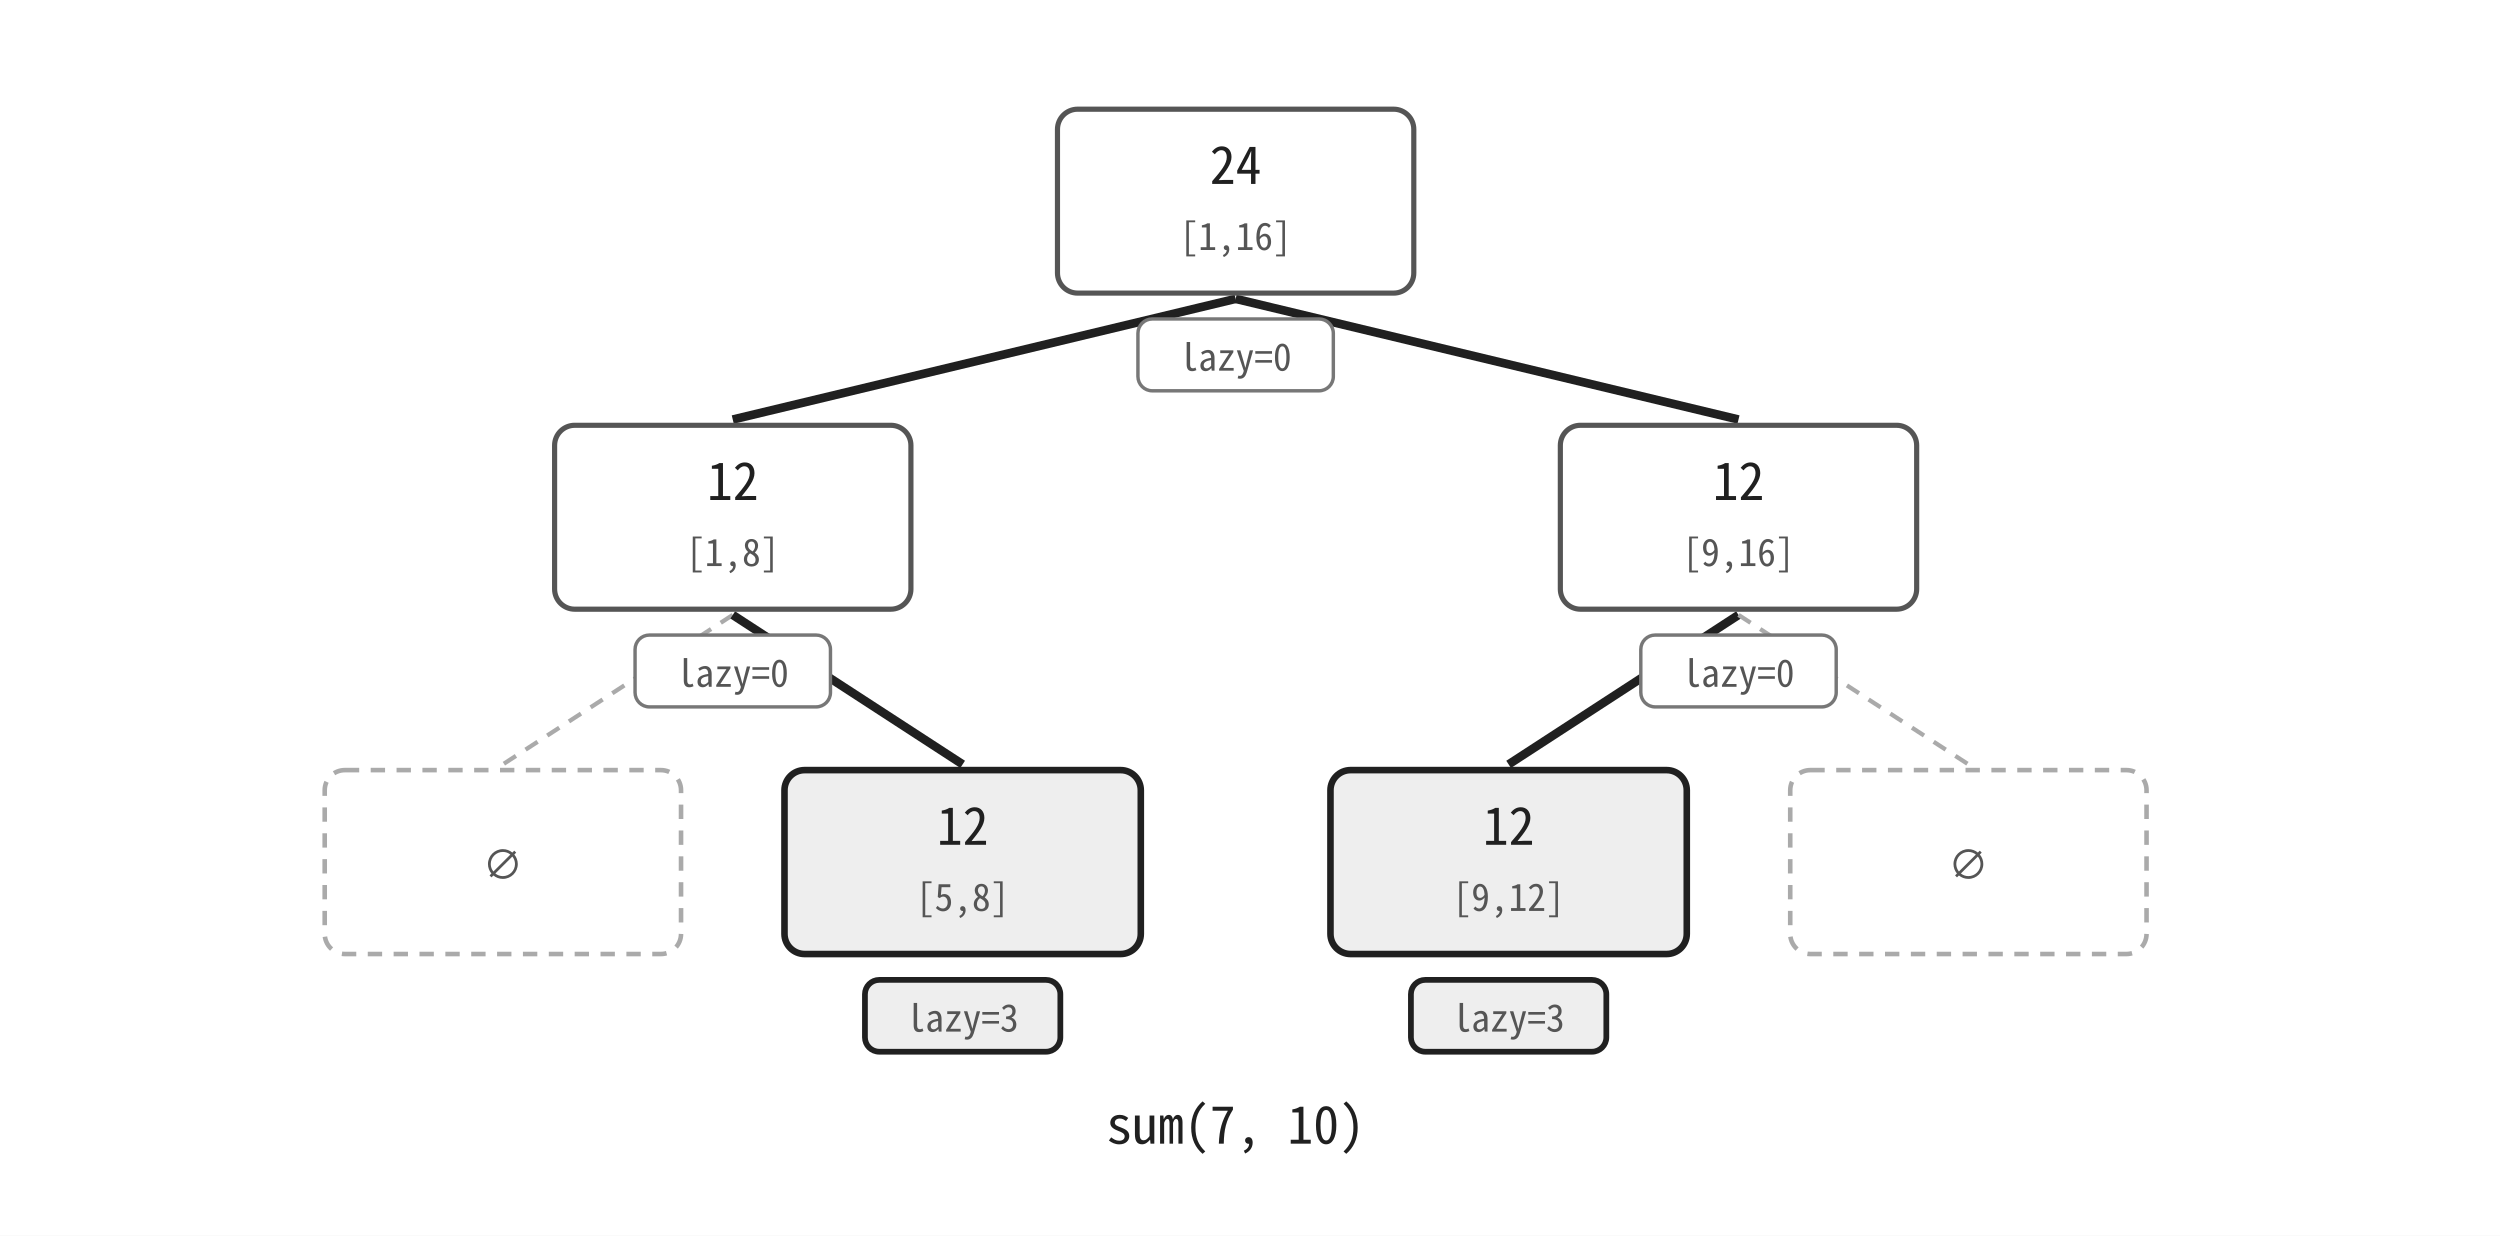
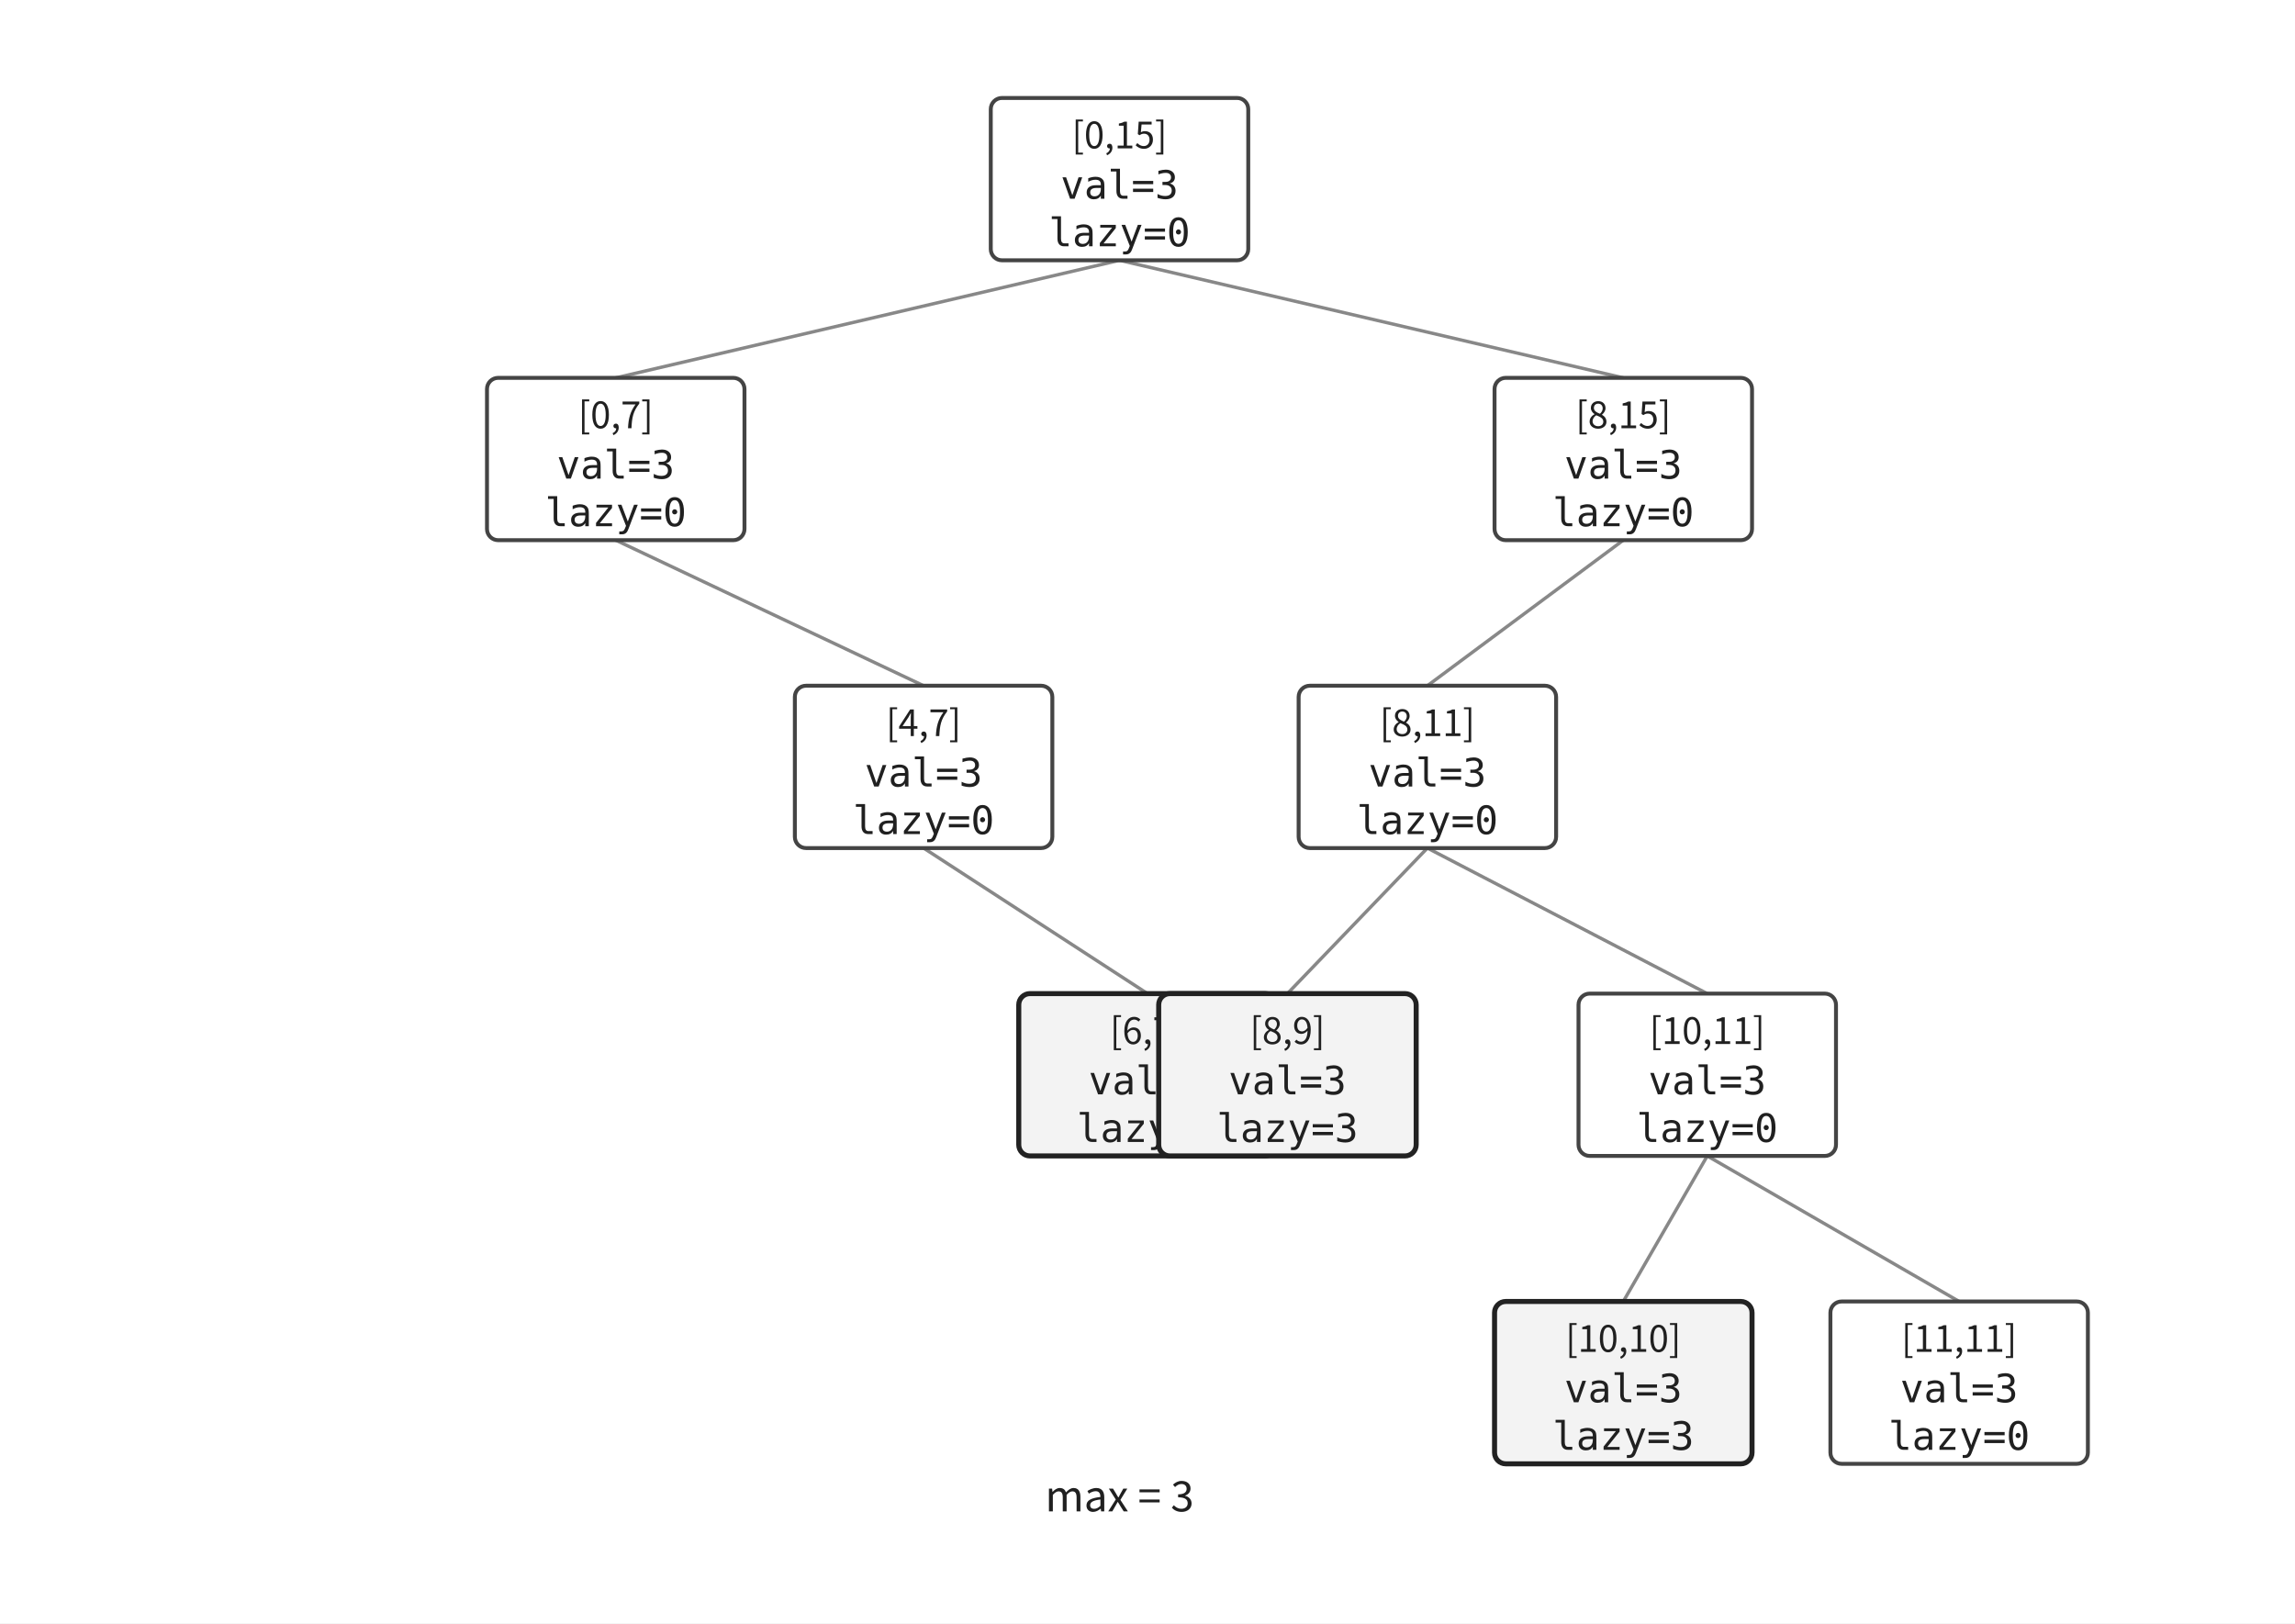
- <svg xmlns="http://www.w3.org/2000/svg" width="870" height="430" viewBox="0 0 870 430">
+ <svg xmlns="http://www.w3.org/2000/svg" width="820" height="580" viewBox="0 0 820 580">
  <rect width="100%" height="100%" fill="white" />
  <style>
- text{font-family:"JetBrains Mono","Consolas","Noto Sans Mono CJK KR",monospace;fill:#202020}
- .label{font-size:18px}.small{font-size:14px;fill:#555}.tiny{font-size:13px;fill:#555}
- .node{fill:white;stroke:#555;stroke-width:1.8}.nodeHi{fill:#eee;stroke:#202020;stroke-width:2.3}
- .nodeMissing{fill:white;stroke:#aaa;stroke-width:1.6;stroke-dasharray:5 4}
- .lazy{fill:white;stroke:#777;stroke-width:1.2;rx:5}.lazyHi{fill:#eee;stroke:#202020;stroke-width:2;rx:5}
- .edge{fill:none;stroke:#888;stroke-width:1.7}.edgeHi{fill:none;stroke:#202020;stroke-width:3}
- .edgeMissing{fill:none;stroke:#aaa;stroke-width:1.5;stroke-dasharray:5 4}
- .cell{fill:white;stroke:#777;stroke-width:1.2}.cellHi{fill:#eee;stroke:#202020;stroke-width:2}
- .box{fill:white;stroke:#777;stroke-width:1.2;rx:5}.boxHi{fill:#eee;stroke:#202020;stroke-width:2;rx:5}
- .arrow{fill:none;stroke:#202020;stroke-width:1.7;marker-end:url(#arrow)}
+ text{font-family:"Noto Sans CJK KR","Malgun Gothic",Arial,sans-serif;fill:#202020}
+ .node{fill:white;stroke:#444;stroke-width:1.4}
+ .node2{fill:#f3f3f3;stroke:#222;stroke-width:1.8}
+ .edge{stroke:#888;stroke-width:1.2}
+ .small{font-size:13px}
+ .label{font-size:15px}
+ .val{font-size:14px;font-family:Consolas,monospace}
</style>
-   <defs>
-     <marker id="arrow" markerWidth="9" markerHeight="9" refX="7" refY="3" orient="auto">
-       <path d="M0,0 L0,6 L8,3 z" fill="#202020" />
-     </marker>
-   </defs>
-   <line x1="430" y1="104" x2="255" y2="146" class="edgeHi" />
-   <line x1="430" y1="104" x2="605" y2="146" class="edgeHi" />
-   <line x1="255" y1="214" x2="175" y2="266" class="edgeMissing" />
-   <line x1="255" y1="214" x2="335" y2="266" class="edgeHi" />
-   <line x1="605" y1="214" x2="525" y2="266" class="edgeHi" />
-   <line x1="605" y1="214" x2="685" y2="266" class="edgeMissing" />
-   <rect x="368" y="38" width="124" height="64" class="node" rx="7" />
-   <text x="430" y="64" text-anchor="middle" class="label">24</text>
-   <text x="430" y="87" text-anchor="middle" class="tiny">[1,16]</text>
-   <rect x="396" y="111" width="68" height="25" class="lazy" />
-   <text x="430" y="129" text-anchor="middle" class="tiny">lazy=0</text>
-   <rect x="193" y="148" width="124" height="64" class="node" rx="7" />
-   <text x="255" y="174" text-anchor="middle" class="label">12</text>
-   <text x="255" y="197" text-anchor="middle" class="tiny">[1,8]</text>
-   <rect x="221" y="221" width="68" height="25" class="lazy" />
-   <text x="255" y="239" text-anchor="middle" class="tiny">lazy=0</text>
-   <rect x="543" y="148" width="124" height="64" class="node" rx="7" />
-   <text x="605" y="174" text-anchor="middle" class="label">12</text>
-   <text x="605" y="197" text-anchor="middle" class="tiny">[9,16]</text>
-   <rect x="571" y="221" width="68" height="25" class="lazy" />
-   <text x="605" y="239" text-anchor="middle" class="tiny">lazy=0</text>
-   <rect x="113" y="268" width="124" height="64" class="nodeMissing" rx="7" />
-   <text x="175" y="306" text-anchor="middle" class="small">∅</text>
-   <rect x="273" y="268" width="124" height="64" class="nodeHi" rx="7" />
-   <text x="335" y="294" text-anchor="middle" class="label">12</text>
-   <text x="335" y="317" text-anchor="middle" class="tiny">[5,8]</text>
-   <rect x="301" y="341" width="68" height="25" class="lazyHi" />
-   <text x="335" y="359" text-anchor="middle" class="tiny">lazy=3</text>
-   <rect x="463" y="268" width="124" height="64" class="nodeHi" rx="7" />
-   <text x="525" y="294" text-anchor="middle" class="label">12</text>
-   <text x="525" y="317" text-anchor="middle" class="tiny">[9,12]</text>
-   <rect x="491" y="341" width="68" height="25" class="lazyHi" />
-   <text x="525" y="359" text-anchor="middle" class="tiny">lazy=3</text>
-   <rect x="623" y="268" width="124" height="64" class="nodeMissing" rx="7" />
-   <text x="685" y="306" text-anchor="middle" class="small">∅</text>
-   <text x="430" y="398" text-anchor="middle" class="label">sum(7, 10)</text>
+   <line x1="400" y1="93" x2="220" y2="135" class="edge" />
+   <line x1="400" y1="93" x2="580" y2="135" class="edge" />
+   <line x1="220" y1="193" x2="330" y2="245" class="edge" />
+   <line x1="580" y1="193" x2="510" y2="245" class="edge" />
+   <line x1="330" y1="303" x2="410" y2="355" class="edge" />
+   <line x1="510" y1="303" x2="460" y2="355" class="edge" />
+   <line x1="510" y1="303" x2="610" y2="355" class="edge" />
+   <line x1="610" y1="413" x2="580" y2="465" class="edge" />
+   <line x1="610" y1="413" x2="700" y2="465" class="edge" />
+   <rect x="354" y="35" width="92" height="58" rx="4" class="node" />
+   <text x="400" y="53" text-anchor="middle" class="small">[0,15]</text>
+   <text x="400" y="71" text-anchor="middle" class="val">val=3</text>
+   <text x="400" y="88" text-anchor="middle" class="val">lazy=0</text>
+   <rect x="174" y="135" width="92" height="58" rx="4" class="node" />
+   <text x="220" y="153" text-anchor="middle" class="small">[0,7]</text>
+   <text x="220" y="171" text-anchor="middle" class="val">val=3</text>
+   <text x="220" y="188" text-anchor="middle" class="val">lazy=0</text>
+   <rect x="534" y="135" width="92" height="58" rx="4" class="node" />
+   <text x="580" y="153" text-anchor="middle" class="small">[8,15]</text>
+   <text x="580" y="171" text-anchor="middle" class="val">val=3</text>
+   <text x="580" y="188" text-anchor="middle" class="val">lazy=0</text>
+   <rect x="284" y="245" width="92" height="58" rx="4" class="node" />
+   <text x="330" y="263" text-anchor="middle" class="small">[4,7]</text>
+   <text x="330" y="281" text-anchor="middle" class="val">val=3</text>
+   <text x="330" y="298" text-anchor="middle" class="val">lazy=0</text>
+   <rect x="464" y="245" width="92" height="58" rx="4" class="node" />
+   <text x="510" y="263" text-anchor="middle" class="small">[8,11]</text>
+   <text x="510" y="281" text-anchor="middle" class="val">val=3</text>
+   <text x="510" y="298" text-anchor="middle" class="val">lazy=0</text>
+   <rect x="364" y="355" width="92" height="58" rx="4" class="node2" />
+   <text x="410" y="373" text-anchor="middle" class="small">[6,7]</text>
+   <text x="410" y="391" text-anchor="middle" class="val">val=3</text>
+   <text x="410" y="408" text-anchor="middle" class="val">lazy=3</text>
+   <rect x="414" y="355" width="92" height="58" rx="4" class="node2" />
+   <text x="460" y="373" text-anchor="middle" class="small">[8,9]</text>
+   <text x="460" y="391" text-anchor="middle" class="val">val=3</text>
+   <text x="460" y="408" text-anchor="middle" class="val">lazy=3</text>
+   <rect x="564" y="355" width="92" height="58" rx="4" class="node" />
+   <text x="610" y="373" text-anchor="middle" class="small">[10,11]</text>
+   <text x="610" y="391" text-anchor="middle" class="val">val=3</text>
+   <text x="610" y="408" text-anchor="middle" class="val">lazy=0</text>
+   <rect x="534" y="465" width="92" height="58" rx="4" class="node2" />
+   <text x="580" y="483" text-anchor="middle" class="small">[10,10]</text>
+   <text x="580" y="501" text-anchor="middle" class="val">val=3</text>
+   <text x="580" y="518" text-anchor="middle" class="val">lazy=3</text>
+   <rect x="654" y="465" width="92" height="58" rx="4" class="node" />
+   <text x="700" y="483" text-anchor="middle" class="small">[11,11]</text>
+   <text x="700" y="501" text-anchor="middle" class="val">val=3</text>
+   <text x="700" y="518" text-anchor="middle" class="val">lazy=0</text>
+   <text x="400" y="540" text-anchor="middle" class="label">max = 3</text>
</svg>
